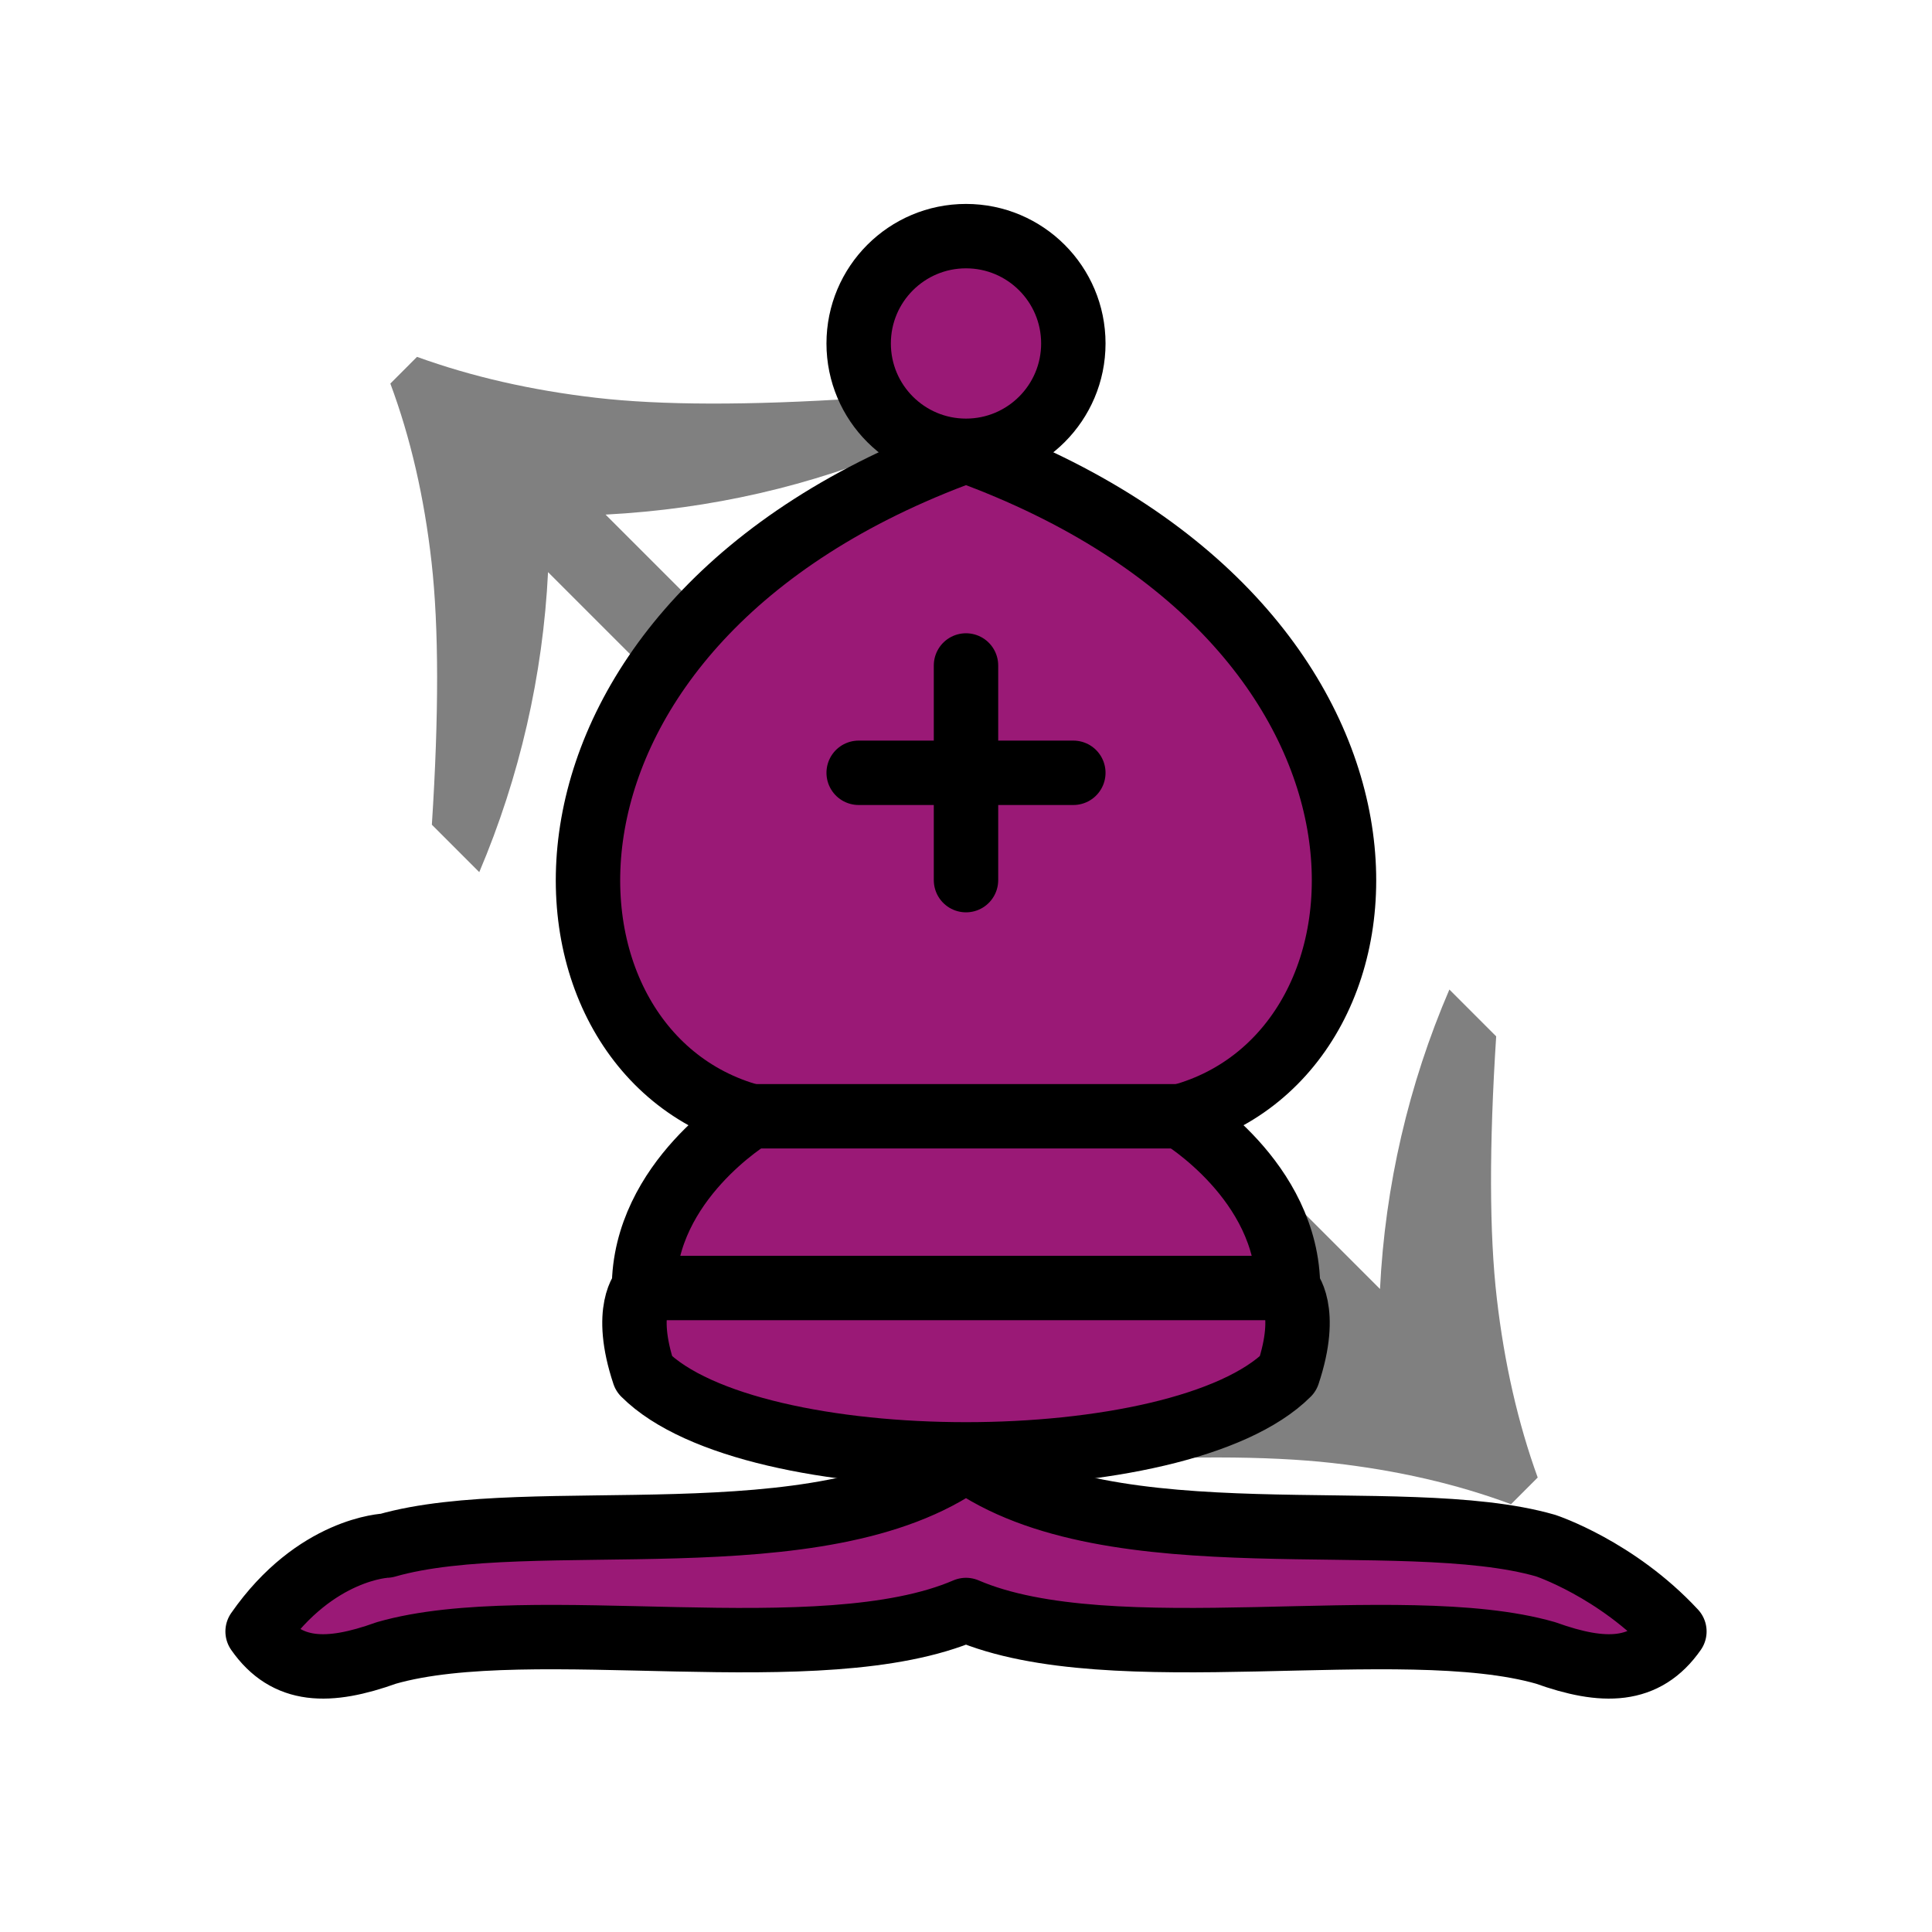
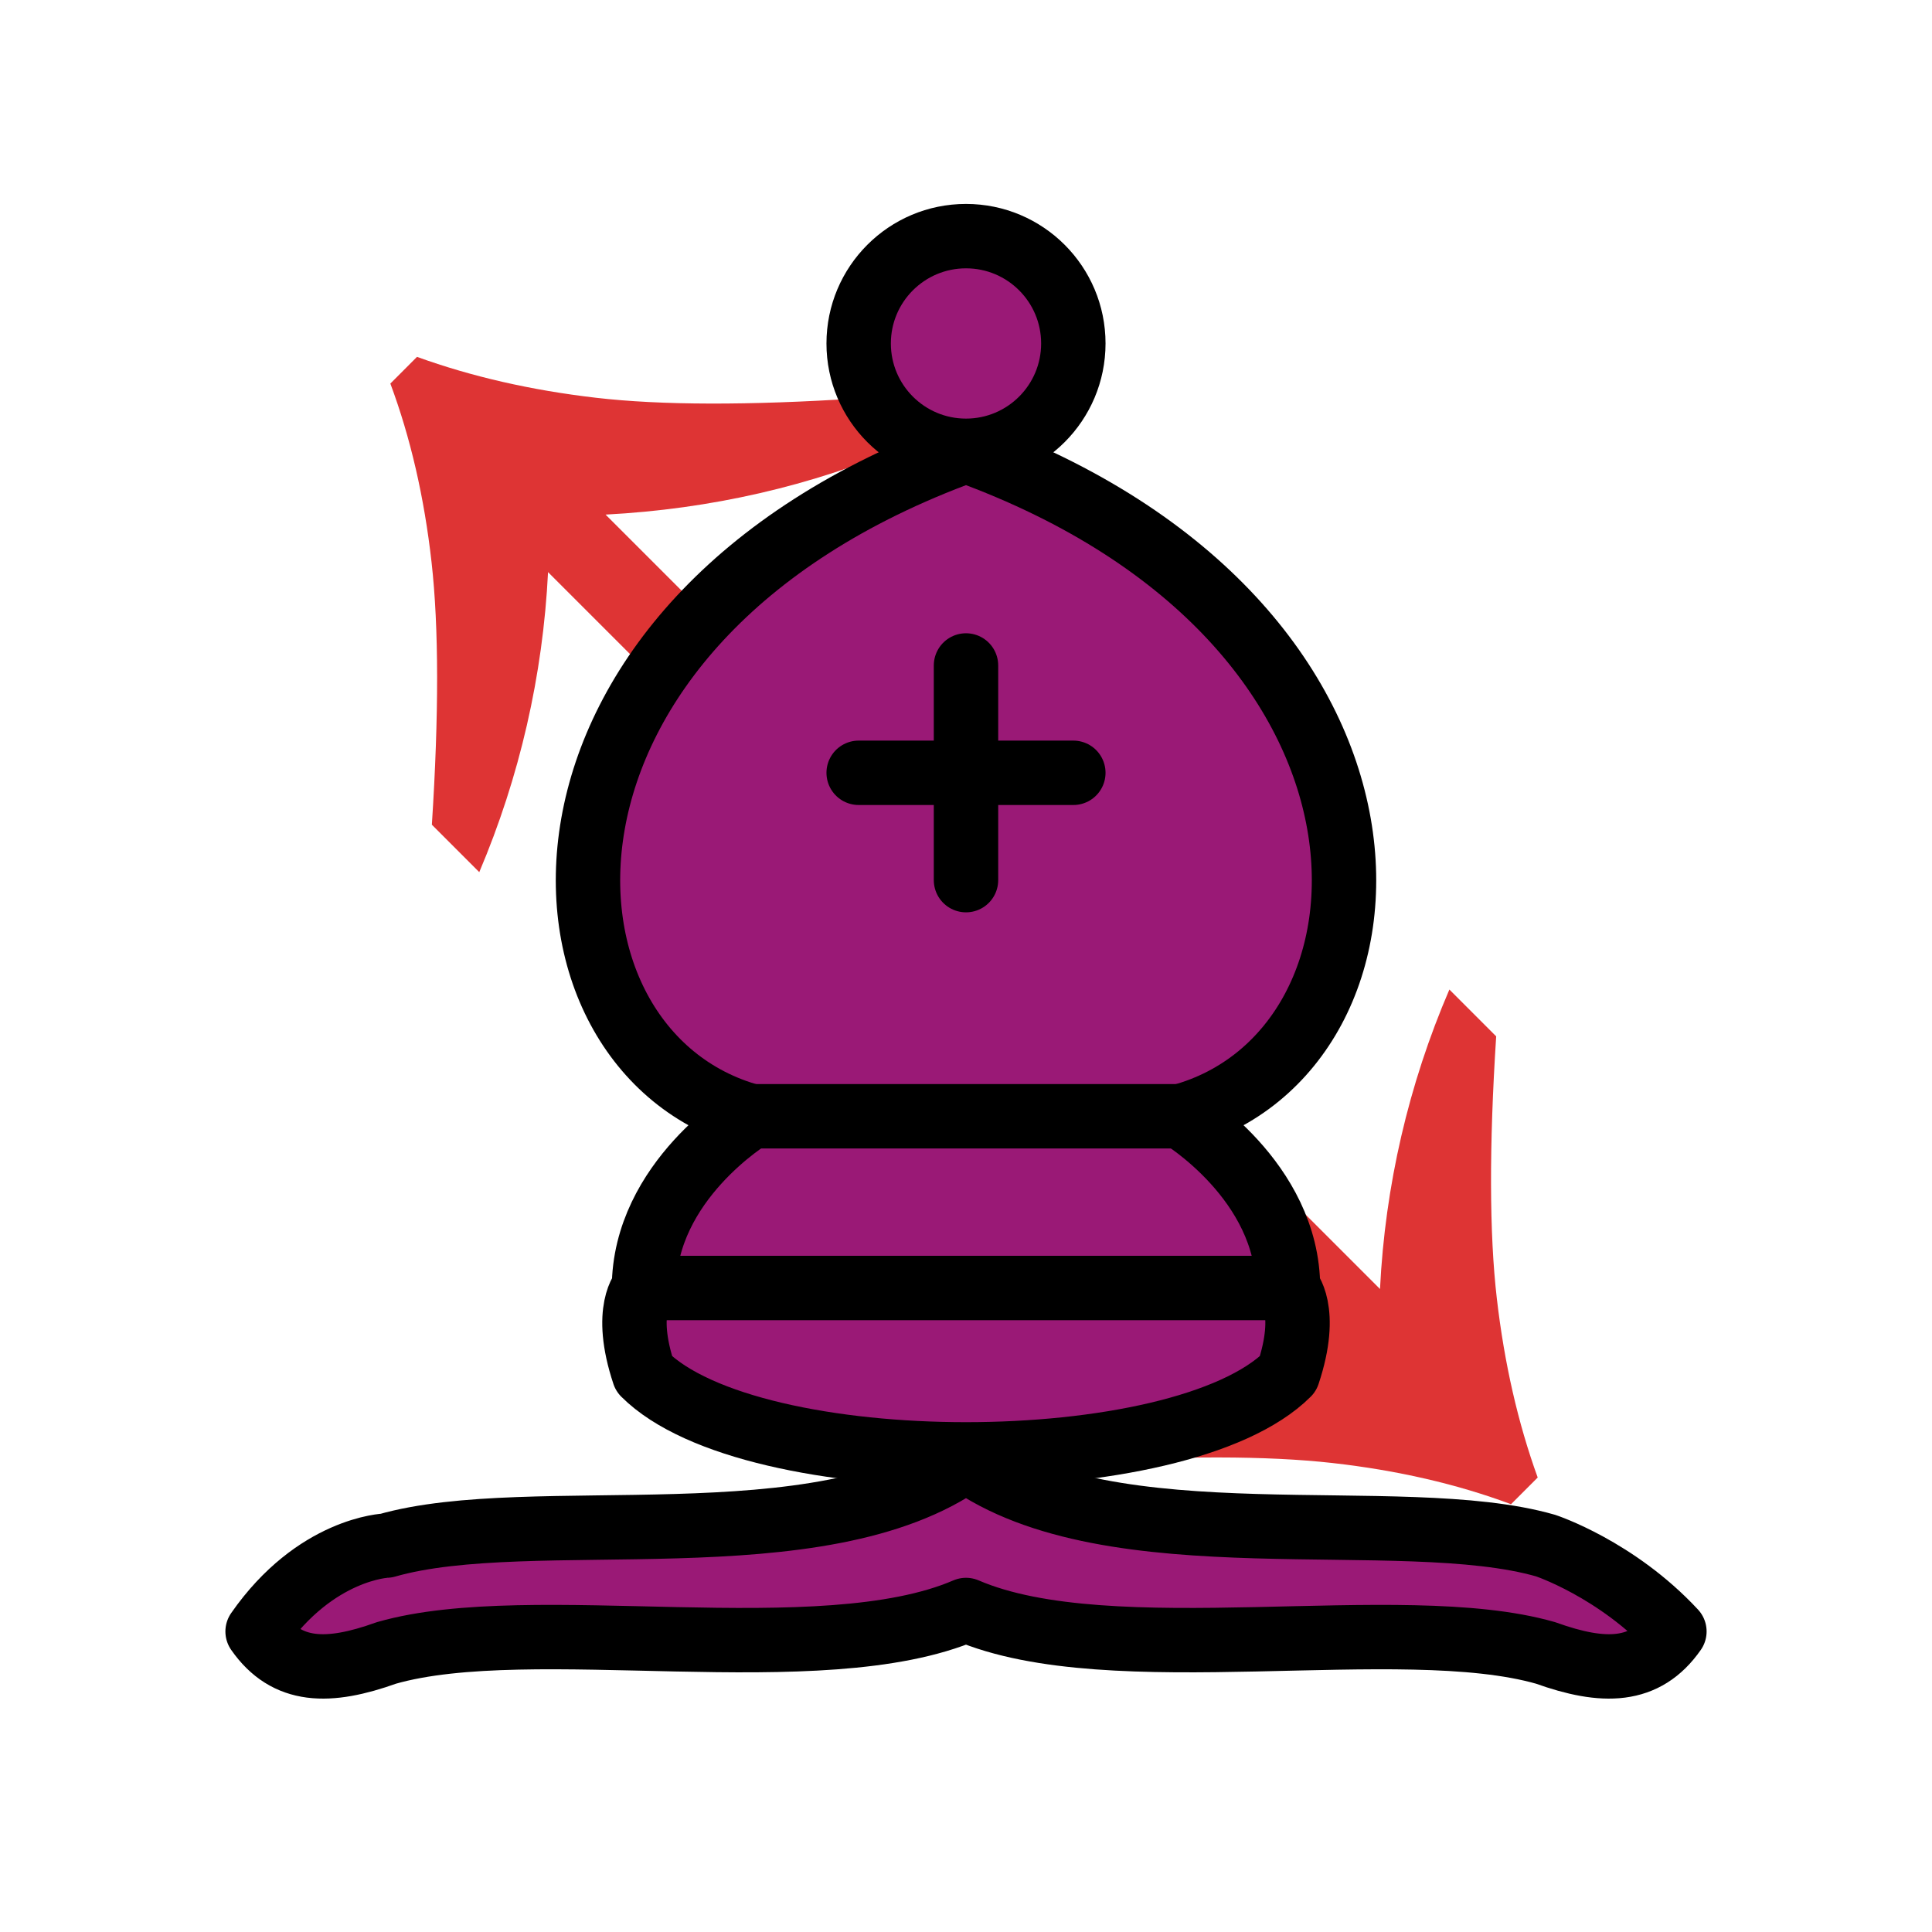
<svg xmlns="http://www.w3.org/2000/svg" width="45" height="45" id="svg3128" version="1.0">
  <defs id="defs3130">
    </defs>
  <g id="layer1" style="display: inline;">
-     <path d="m 9.092,8.934 0.621,-0.622 c 1.27,0.46 2.661,0.778 4.171,0.953 1.51,0.175 3.545,0.18 6.104,0.014 l 1.105,1.105 c -2.21,0.939 -4.539,1.473 -6.988,1.602 l 18.038,18.037 a 20.156,20.156 0 0 1 1.616,-6.975 l 1.09,1.091 c -0.165,2.56 -0.16,4.595 0.015,6.105 0.175,1.51 0.492,2.9 0.952,4.17 l -0.621,0.622 c -1.261,-0.47 -2.65,-0.79 -4.164,-0.96 -1.515,-0.17 -3.552,-0.172 -6.111,-0.007 l -1.091,-1.09 a 20.157,20.157 0 0 1 6.974,-1.617 l -18.038,-18.036 a 20.478,20.478 0 0 1 -1.602,6.988 l -1.104,-1.105 c 0.165,-2.56 0.163,-4.597 -0.007,-6.111 -0.17,-1.515 -0.49,-2.903 -0.96,-4.164 z" id="path5521" style="fill:#808080;fill-opacity:1" />
+     <path d="m 9.092,8.934 0.621,-0.622 c 1.27,0.46 2.661,0.778 4.171,0.953 1.51,0.175 3.545,0.18 6.104,0.014 l 1.105,1.105 c -2.21,0.939 -4.539,1.473 -6.988,1.602 l 18.038,18.037 a 20.156,20.156 0 0 1 1.616,-6.975 l 1.09,1.091 c -0.165,2.56 -0.16,4.595 0.015,6.105 0.175,1.51 0.492,2.9 0.952,4.17 l -0.621,0.622 c -1.261,-0.47 -2.65,-0.79 -4.164,-0.96 -1.515,-0.17 -3.552,-0.172 -6.111,-0.007 l -1.091,-1.09 a 20.157,20.157 0 0 1 6.974,-1.617 l -18.038,-18.036 a 20.478,20.478 0 0 1 -1.602,6.988 l -1.104,-1.105 c 0.165,-2.56 0.163,-4.597 -0.007,-6.111 -0.17,-1.515 -0.49,-2.903 -0.96,-4.164 z" id="path5521" style="fill:#de3434;fill-opacity:1" />
    <path style="fill:#9a1976;fill-opacity:1;fill-rule:evenodd;stroke:black;stroke-width:1.5;stroke-linecap:butt;stroke-linejoin:round;stroke-miterlimit:4;stroke-dasharray:none;stroke-opacity:1" d="M 9,36 C 12.385,35.028 19.115,36.431 22.5,34 C 25.885,36.431 32.615,35.028 36,36 C 36,36 37.646,36.542 39,38 C 38.323,38.972 37.354,38.986 36,38.5 C 32.615,37.528 25.885,38.958 22.5,37.5 C 19.115,38.958 12.385,37.528 9,38.5 C 7.646,38.986 6.677,38.972 6,38 C 7.354,36.055 9,36 9,36 z " id="path4582" />
    <path style="fill:#9a1976;fill-opacity:1;fill-rule:evenodd;stroke:black;stroke-width:1.5;stroke-linecap:butt;stroke-linejoin:round;stroke-miterlimit:4;stroke-dasharray:none;stroke-opacity:1" d="M 15,32 C 17.5,34.5 27.5,34.5 30,32 C 30.5,30.5 30,30 30,30 C 30,27.5 27.5,26 27.5,26 C 33,24.5 33.5,14.5 22.5,10.5 C 11.5,14.5 12,24.5 17.5,26 C 17.5,26 15,27.5 15,30 C 15,30 14.5,30.5 15,32 z " id="path4584" />
    <path style="opacity:1;fill:#9a1976;fill-opacity:1;stroke:black;stroke-width:1.5;stroke-linecap:butt;stroke-linejoin:round;stroke-miterlimit:4;stroke-dasharray:none;stroke-opacity:1" id="path4586" d="M 25 10 A 2.5 2.5 0 1 1  20,10 A 2.5 2.5 0 1 1  25 10 z" transform="translate(0, -2)" />
    <path style="fill: none; fill-opacity: 0.75; fill-rule: evenodd; stroke: black; stroke-width: 1.5; stroke-linecap: butt; stroke-linejoin: miter; stroke-miterlimit: 4; stroke-dasharray: none; stroke-opacity: 1;" d="M 17.5,26 L 27.5,26" id="path4588" />
    <path style="fill: none; fill-opacity: 0.75; fill-rule: evenodd; stroke: black; stroke-width: 1.5; stroke-linecap: butt; stroke-linejoin: miter; stroke-miterlimit: 4; stroke-dasharray: none; stroke-opacity: 1;" d="M 15,30 L 30,30" id="path4590" />
    <path style="fill: none; fill-opacity: 0.75; fill-rule: evenodd; stroke: black; stroke-width: 1.5; stroke-linecap: round; stroke-linejoin: miter; stroke-miterlimit: 4; stroke-dasharray: none; stroke-opacity: 1;" d="M 22.5,15.5 L 22.5,20.5" id="path4592" />
    <path style="fill: none; fill-opacity: 0.75; fill-rule: evenodd; stroke: black; stroke-width: 1.5; stroke-linecap: round; stroke-linejoin: miter; stroke-miterlimit: 4; stroke-dasharray: none; stroke-opacity: 1;" d="M 20,18 L 25,18" id="path4594" />
  </g>
  <g id="layer2" style="display: inline;" />
</svg>
